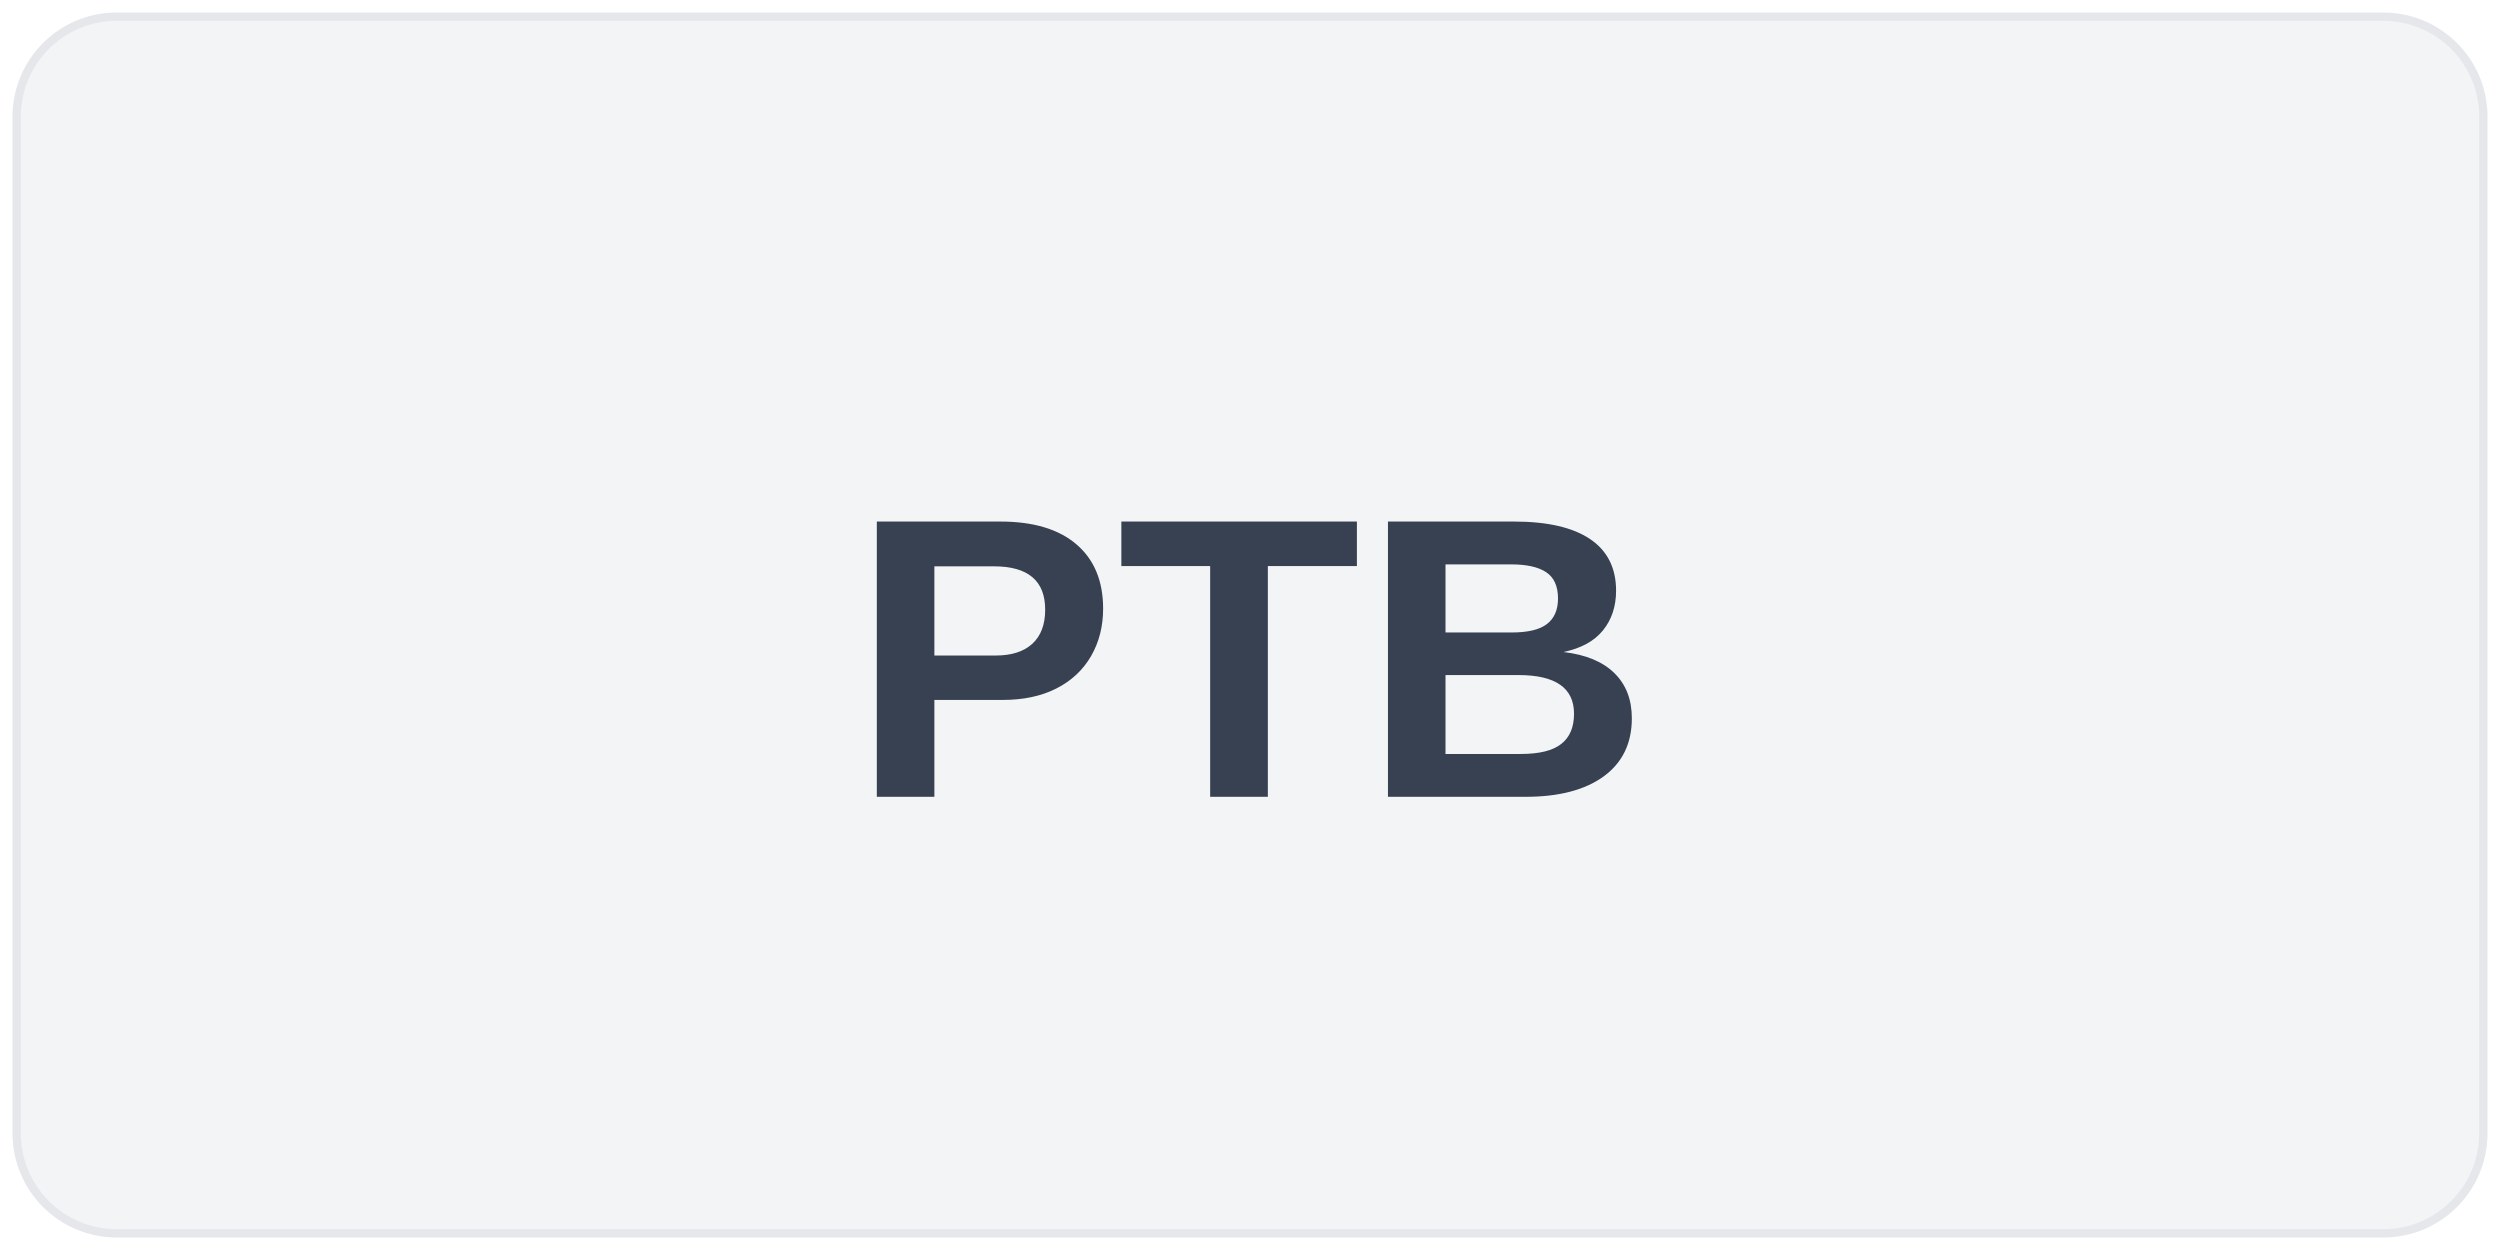
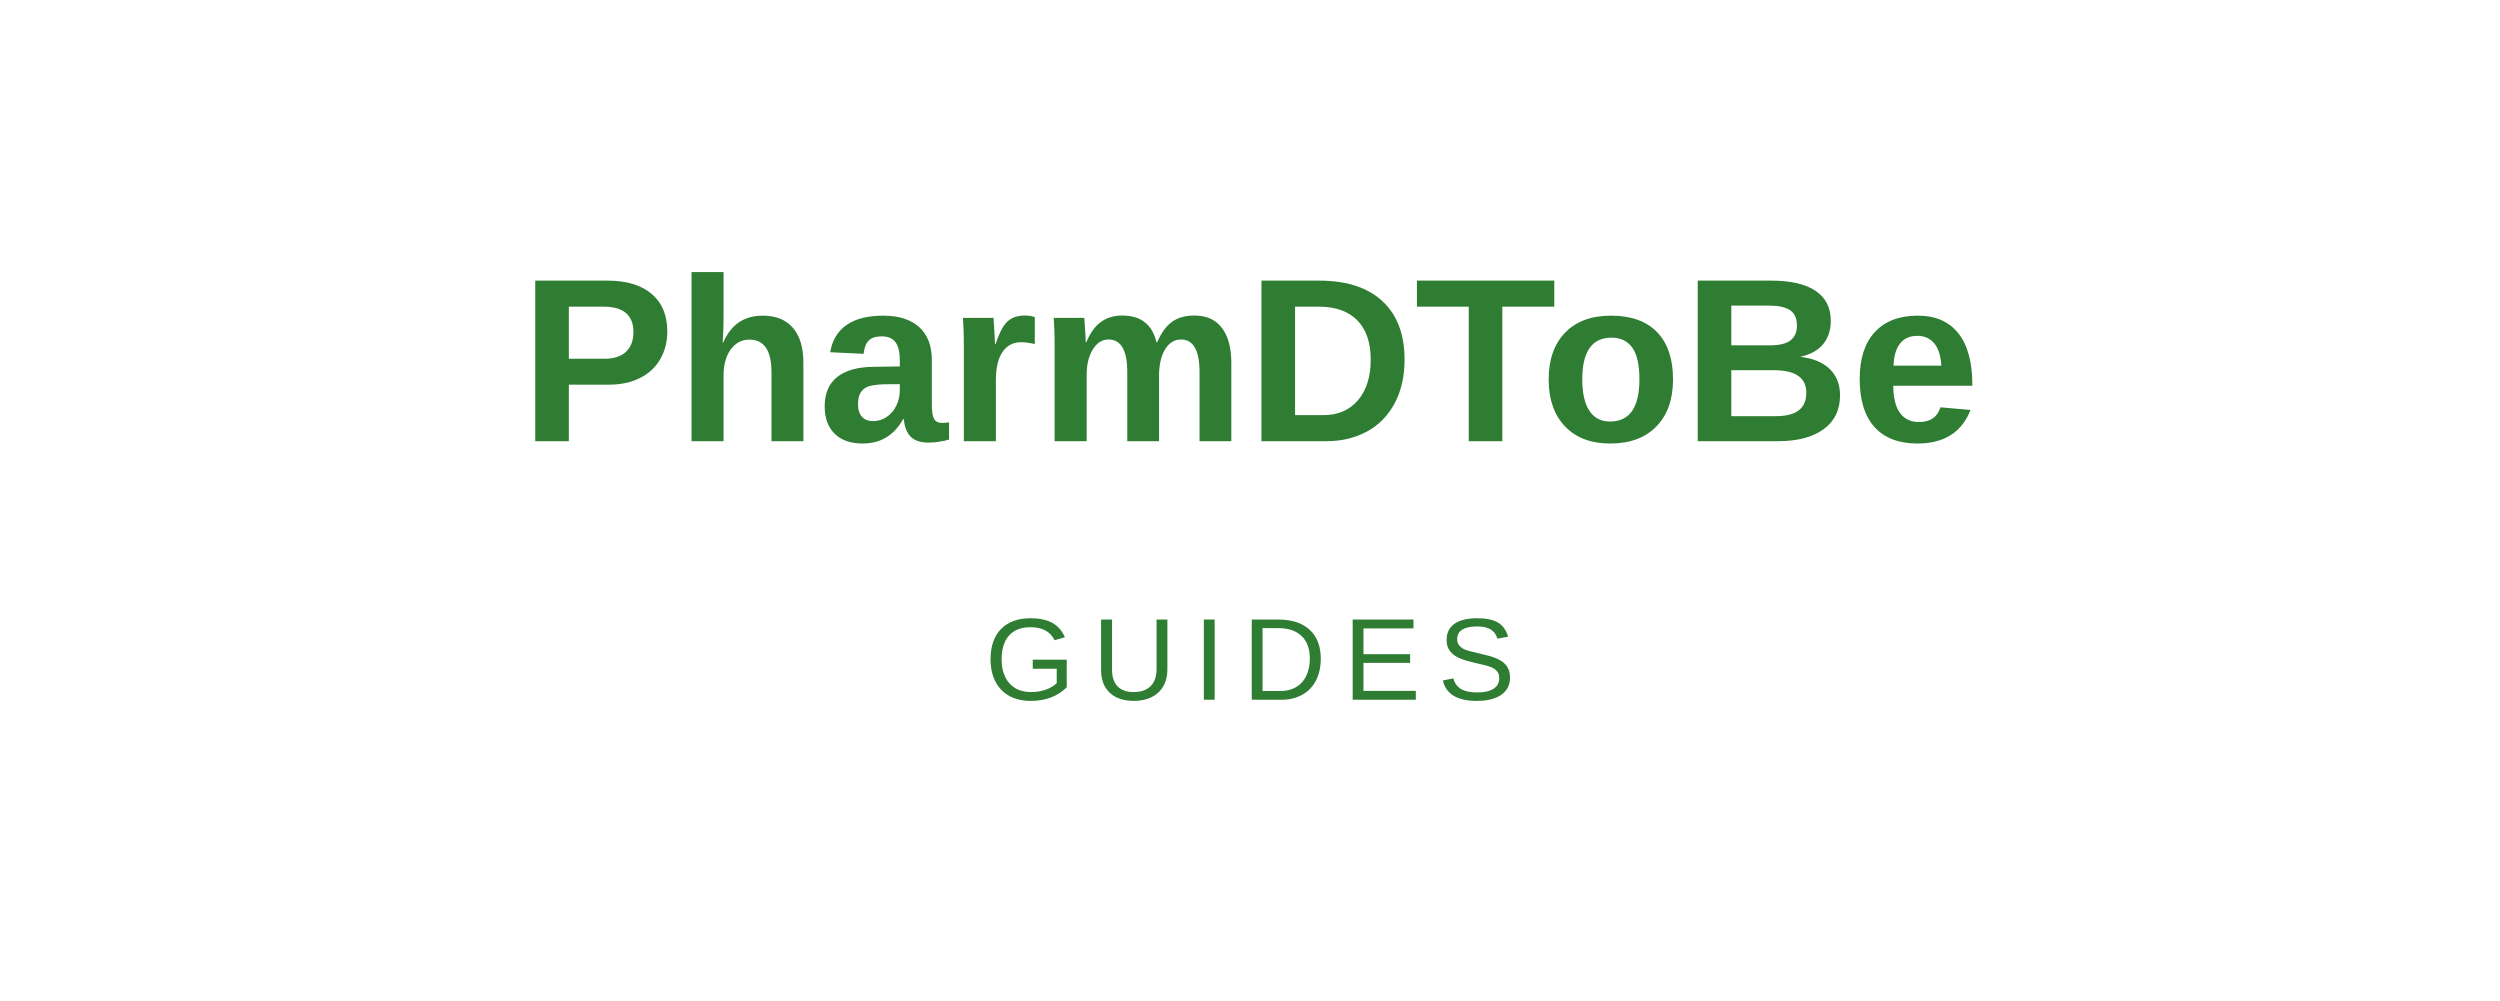
- <svg xmlns="http://www.w3.org/2000/svg" width="300" height="150" viewBox="0 0 300 150">
-   <rect x="2" y="2" width="296" height="146" rx="12" ry="12" fill="#f3f4f6" stroke="#e5e7eb" stroke-width="1" />
-   <text x="150" y="82" font-family="Arial, Helvetica, sans-serif" font-size="48" font-weight="bold" fill="#374151" text-anchor="middle" dominant-baseline="middle">PTB</text>
+ <svg xmlns="http://www.w3.org/2000/svg" width="300" height="120" viewBox="0 0 300 120">
+   <text x="150" y="45" font-family="Arial, Helvetica, sans-serif" font-size="28" font-weight="bold" fill="#2e7d32" text-anchor="middle" dominant-baseline="middle">PharmDToBe</text>
+   <text x="150" y="80" font-family="Arial, Helvetica, sans-serif" font-size="14" fill="#2e7d32" text-anchor="middle" dominant-baseline="middle" letter-spacing="2">GUIDES</text>
</svg>
